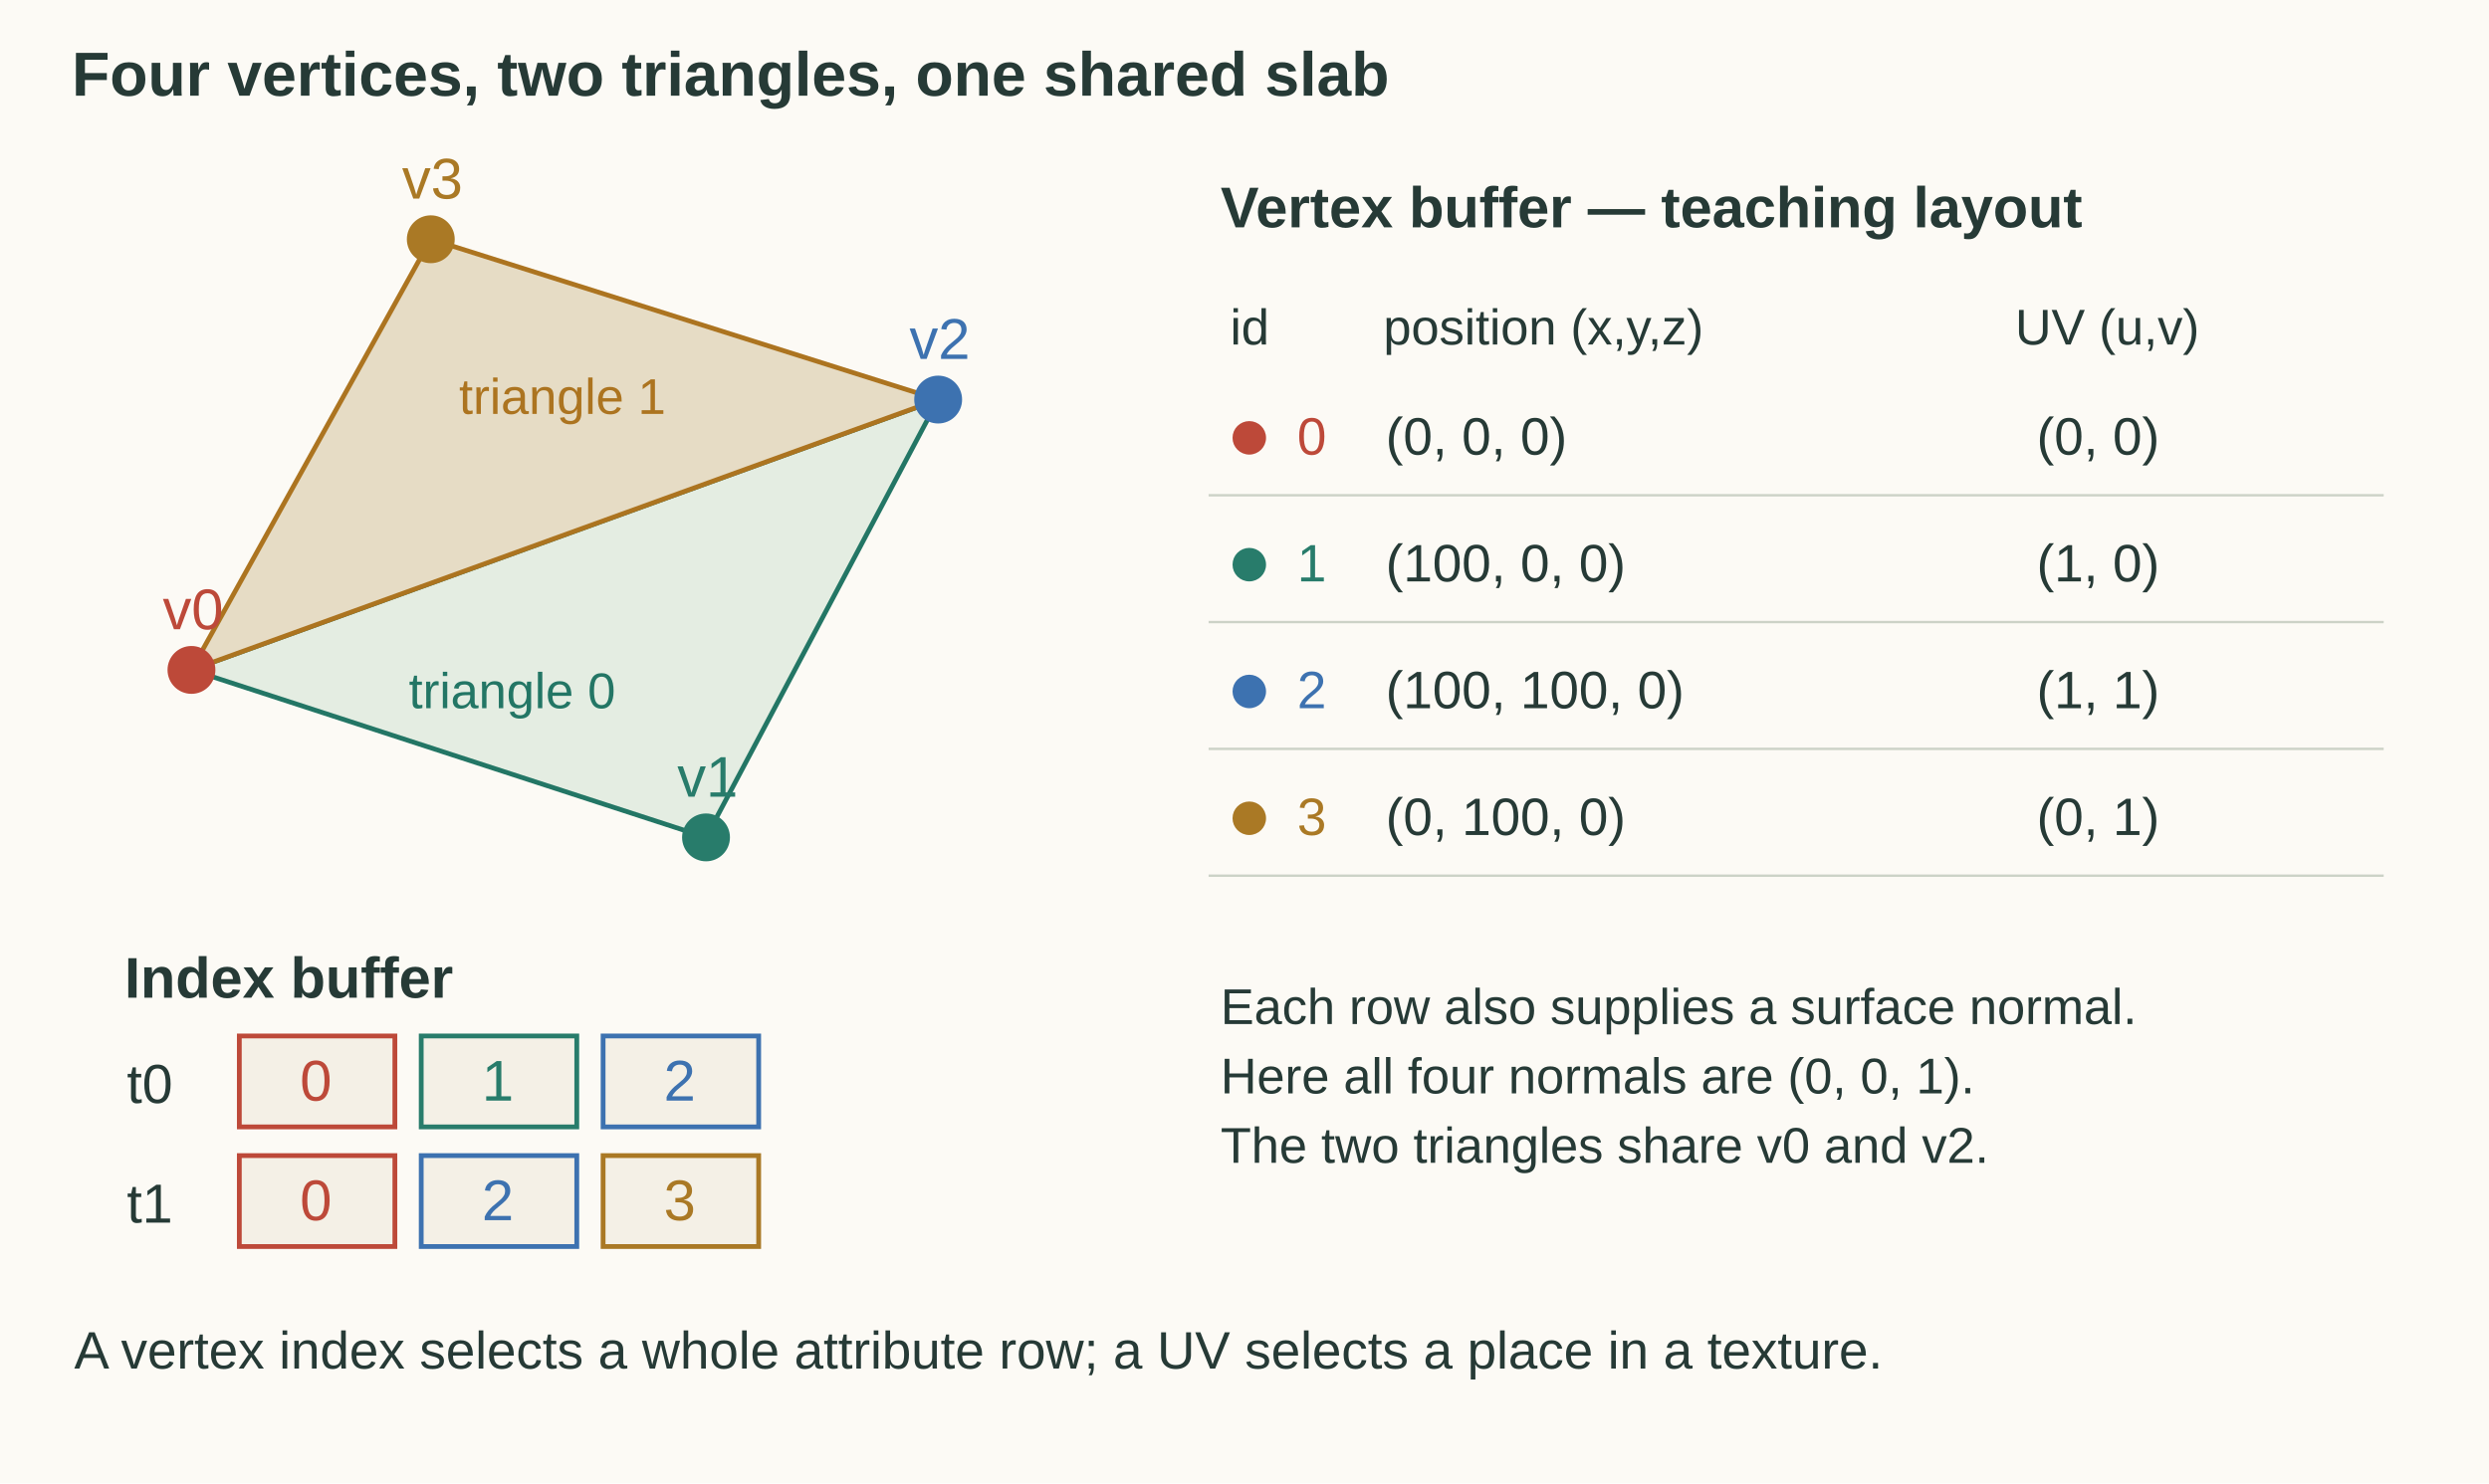
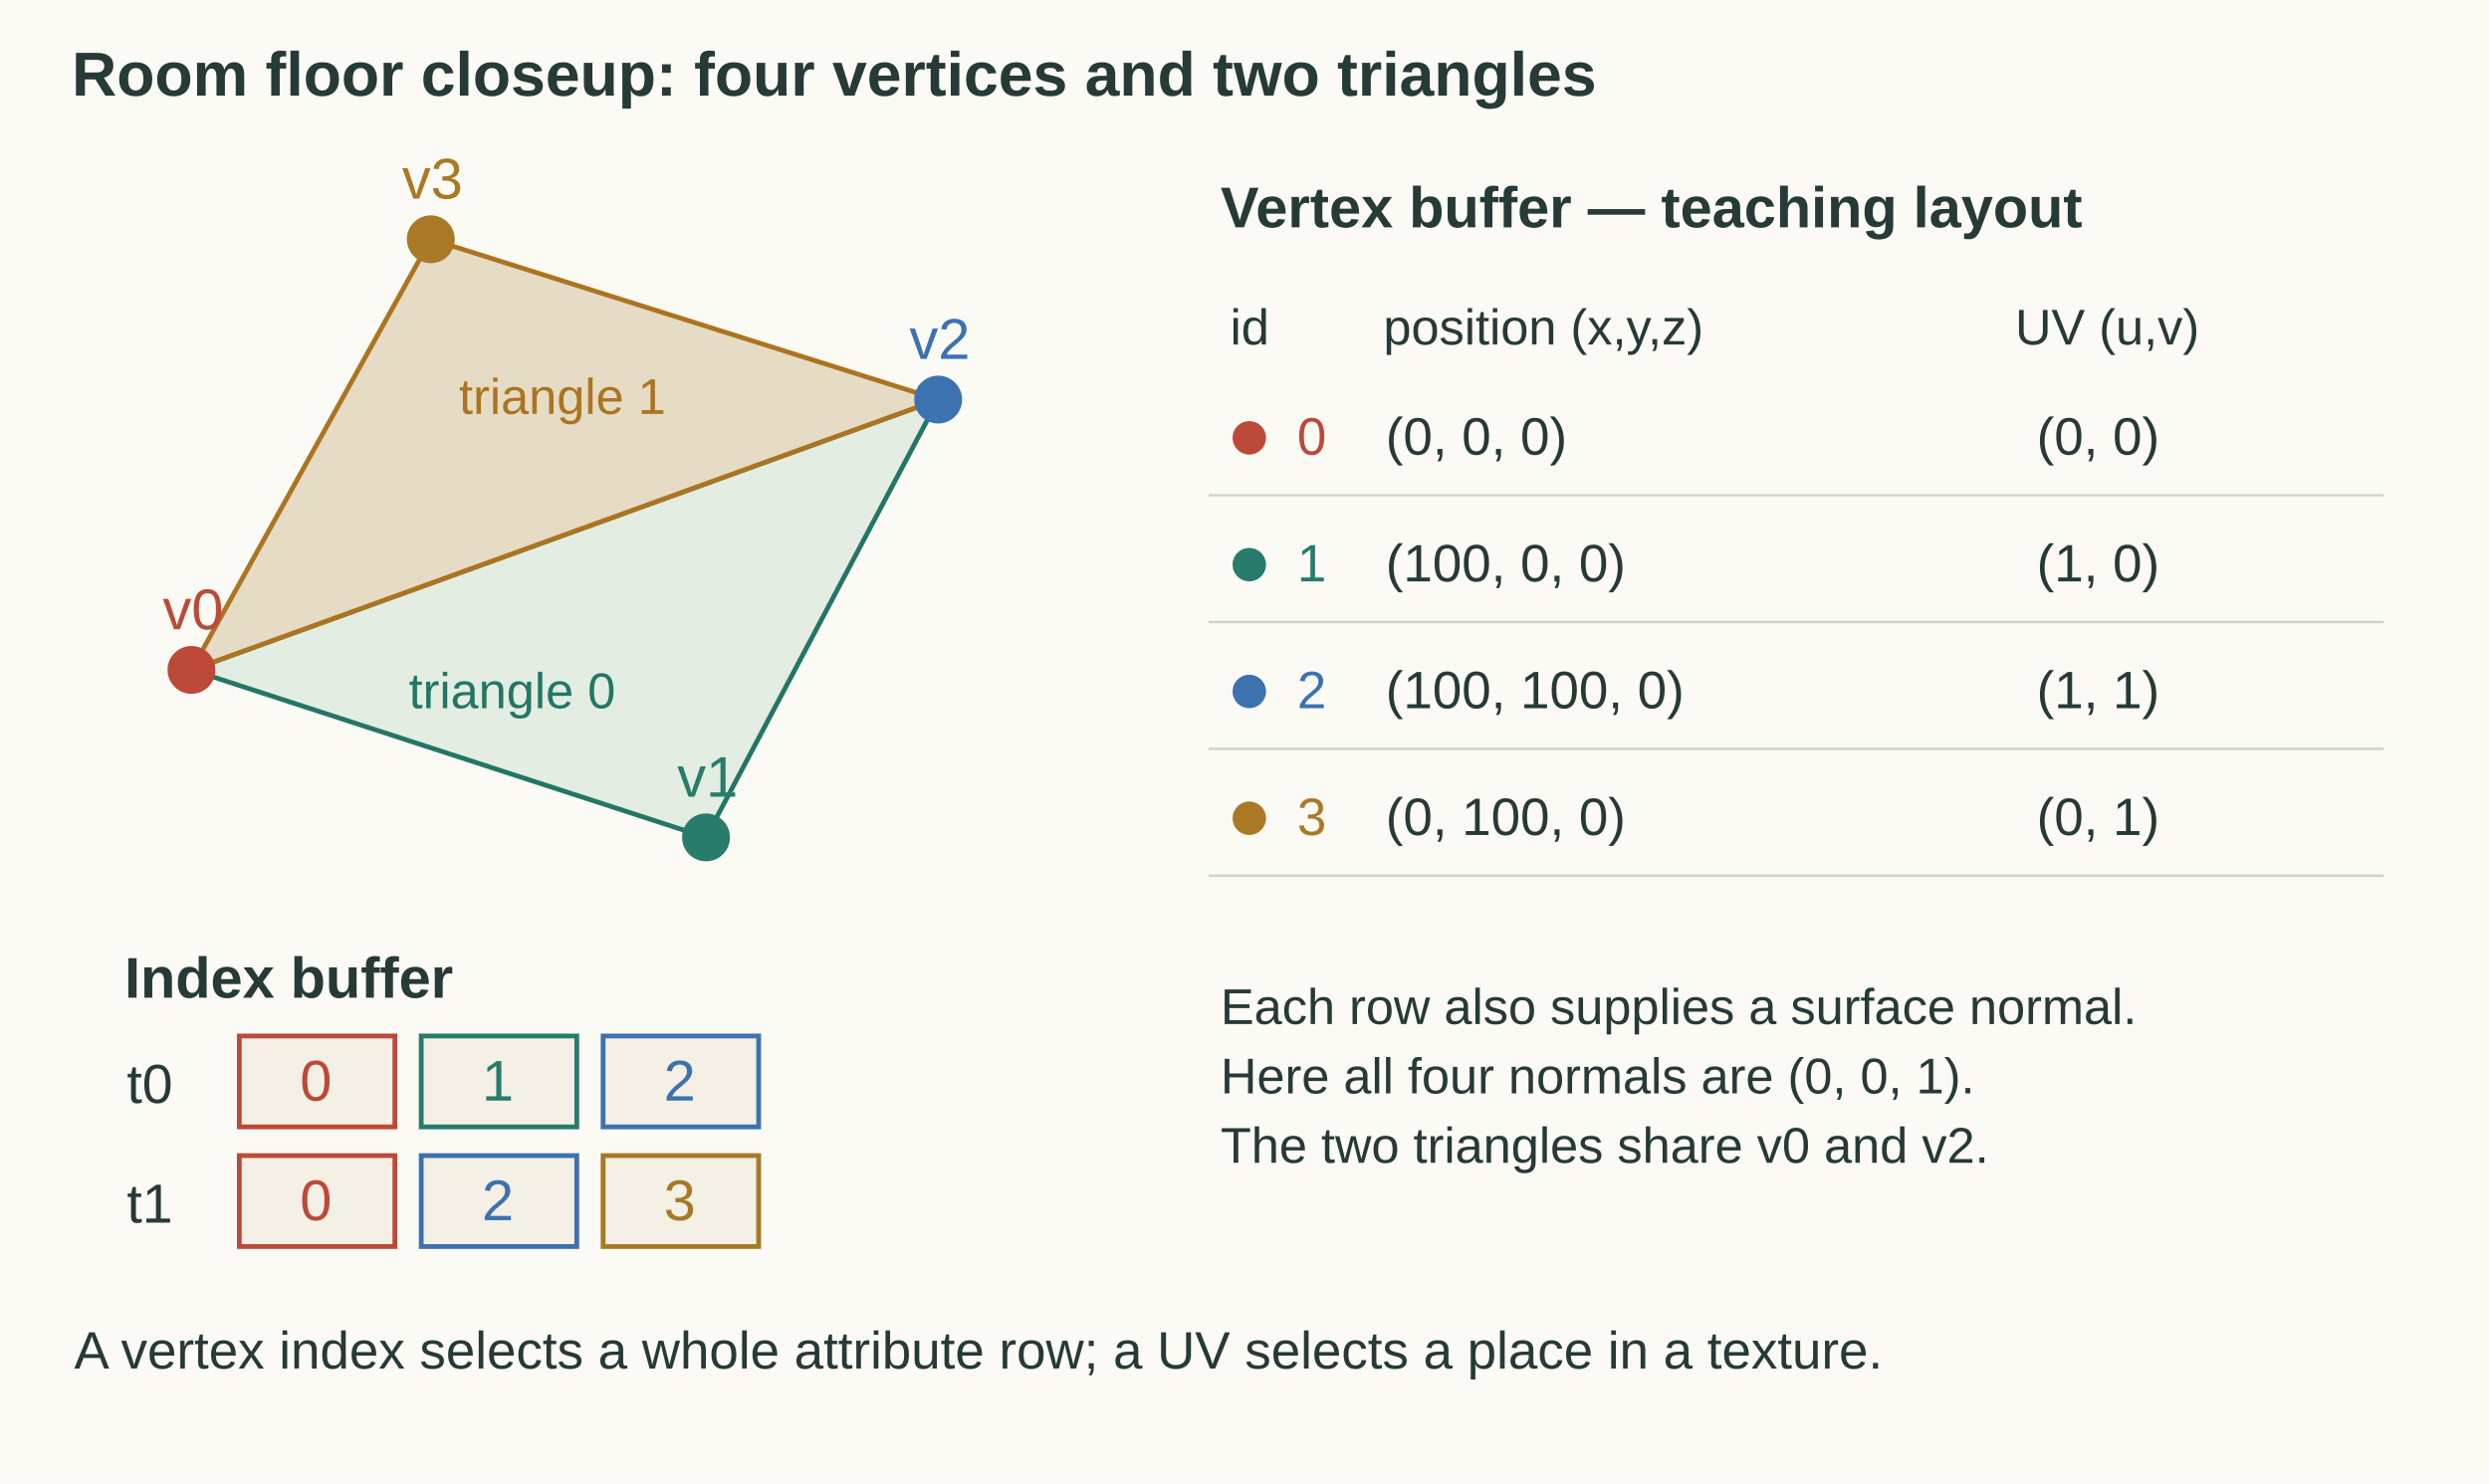
<svg xmlns="http://www.w3.org/2000/svg" viewBox="0 0 1040 620" role="img" aria-labelledby="title desc">
  <defs>
    <marker id="arrow" viewBox="0 0 10 10" refX="9" refY="5" markerWidth="7" markerHeight="7" orient="auto-start-reverse">
      <path d="M0 0L10 5L0 10Z" fill="#237665" />
    </marker>
  </defs>
  <rect width="1040" height="620" fill="#fcfaf5" />
-   <text x="30" y="40" font-family="Arial, sans-serif" font-size="26" fill="#263a36" text-anchor="start" font-weight="bold">Four vertices, two triangles, one shared slab</text>
+   <text x="30" y="40" font-family="Arial, sans-serif" font-size="26" fill="#263a36" text-anchor="start" font-weight="bold">Room floor closeup: four vertices and two triangles</text>
  <polygon points="80.00,280.00 295.00,350.00 392.00,167.00" fill="#e4ede2" stroke="#237665" stroke-width="2" />
  <polygon points="80.00,280.00 392.00,167.00 180.00,100.00" fill="#e6dcc5" stroke="#ac7420" stroke-width="2" />
  <circle cx="80" cy="280" r="9" fill="#bd4939" stroke="#bd4939" stroke-width="2" />
  <text x="68" y="263" font-family="Arial, sans-serif" font-size="24" fill="#bd4939" text-anchor="start" font-weight="normal">v0</text>
  <circle cx="295" cy="350" r="9" fill="#287c6b" stroke="#287c6b" stroke-width="2" />
  <text x="283" y="333" font-family="Arial, sans-serif" font-size="24" fill="#287c6b" text-anchor="start" font-weight="normal">v1</text>
  <circle cx="392" cy="167" r="9" fill="#3d72b0" stroke="#3d72b0" stroke-width="2" />
  <text x="380" y="150" font-family="Arial, sans-serif" font-size="24" fill="#3d72b0" text-anchor="start" font-weight="normal">v2</text>
  <circle cx="180" cy="100" r="9" fill="#aa7925" stroke="#aa7925" stroke-width="2" />
  <text x="168" y="83" font-family="Arial, sans-serif" font-size="24" fill="#aa7925" text-anchor="start" font-weight="normal">v3</text>
  <text x="214" y="296" font-family="Arial, sans-serif" font-size="21" fill="#237665" text-anchor="middle" font-weight="normal">triangle 0</text>
  <text x="235" y="173" font-family="Arial, sans-serif" font-size="21" fill="#ac7420" text-anchor="middle" font-weight="normal">triangle 1</text>
  <text x="52" y="417" font-family="Arial, sans-serif" font-size="24" fill="#263a36" text-anchor="start" font-weight="bold">Index buffer</text>
  <text x="53" y="461" font-family="Arial, sans-serif" font-size="23" fill="#263a36" text-anchor="start" font-weight="normal">t0</text>
  <rect x="100" y="433" width="65" height="38" rx="0" fill="#f4f0e6" stroke="#bd4939" stroke-width="2" />
  <text x="132" y="460" font-family="Arial, sans-serif" font-size="24" fill="#bd4939" text-anchor="middle" font-weight="normal">0</text>
  <rect x="176" y="433" width="65" height="38" rx="0" fill="#f4f0e6" stroke="#287c6b" stroke-width="2" />
  <text x="208" y="460" font-family="Arial, sans-serif" font-size="24" fill="#287c6b" text-anchor="middle" font-weight="normal">1</text>
  <rect x="252" y="433" width="65" height="38" rx="0" fill="#f4f0e6" stroke="#3d72b0" stroke-width="2" />
  <text x="284" y="460" font-family="Arial, sans-serif" font-size="24" fill="#3d72b0" text-anchor="middle" font-weight="normal">2</text>
  <text x="53" y="511" font-family="Arial, sans-serif" font-size="23" fill="#263a36" text-anchor="start" font-weight="normal">t1</text>
  <rect x="100" y="483" width="65" height="38" rx="0" fill="#f4f0e6" stroke="#bd4939" stroke-width="2" />
  <text x="132" y="510" font-family="Arial, sans-serif" font-size="24" fill="#bd4939" text-anchor="middle" font-weight="normal">0</text>
  <rect x="176" y="483" width="65" height="38" rx="0" fill="#f4f0e6" stroke="#3d72b0" stroke-width="2" />
  <text x="208" y="510" font-family="Arial, sans-serif" font-size="24" fill="#3d72b0" text-anchor="middle" font-weight="normal">2</text>
  <rect x="252" y="483" width="65" height="38" rx="0" fill="#f4f0e6" stroke="#aa7925" stroke-width="2" />
  <text x="284" y="510" font-family="Arial, sans-serif" font-size="24" fill="#aa7925" text-anchor="middle" font-weight="normal">3</text>
  <text x="510" y="95" font-family="Arial, sans-serif" font-size="24" fill="#263a36" text-anchor="start" font-weight="bold">Vertex buffer — teaching layout</text>
  <text x="514" y="144" font-family="Arial, sans-serif" font-size="21" fill="#263a36" text-anchor="start" font-weight="normal">id</text>
  <text x="578" y="144" font-family="Arial, sans-serif" font-size="21" fill="#263a36" text-anchor="start" font-weight="normal">position (x,y,z)</text>
  <text x="842" y="144" font-family="Arial, sans-serif" font-size="21" fill="#263a36" text-anchor="start" font-weight="normal">UV (u,v)</text>
  <line x1="505" y1="207" x2="996" y2="207" stroke="#ccd2c7" stroke-width="1" />
  <circle cx="522" cy="183" r="6" fill="#bd4939" stroke="#bd4939" stroke-width="2" />
  <text x="542" y="190" font-family="Arial, sans-serif" font-size="22" fill="#bd4939" text-anchor="start" font-weight="normal">0</text>
  <text x="579" y="190" font-family="Arial, sans-serif" font-size="22" fill="#263a36" text-anchor="start" font-weight="normal">(0, 0, 0)</text>
  <text x="851" y="190" font-family="Arial, sans-serif" font-size="22" fill="#263a36" text-anchor="start" font-weight="normal">(0, 0)</text>
  <line x1="505" y1="260" x2="996" y2="260" stroke="#ccd2c7" stroke-width="1" />
  <circle cx="522" cy="236" r="6" fill="#287c6b" stroke="#287c6b" stroke-width="2" />
  <text x="542" y="243" font-family="Arial, sans-serif" font-size="22" fill="#287c6b" text-anchor="start" font-weight="normal">1</text>
  <text x="579" y="243" font-family="Arial, sans-serif" font-size="22" fill="#263a36" text-anchor="start" font-weight="normal">(100, 0, 0)</text>
  <text x="851" y="243" font-family="Arial, sans-serif" font-size="22" fill="#263a36" text-anchor="start" font-weight="normal">(1, 0)</text>
  <line x1="505" y1="313" x2="996" y2="313" stroke="#ccd2c7" stroke-width="1" />
  <circle cx="522" cy="289" r="6" fill="#3d72b0" stroke="#3d72b0" stroke-width="2" />
  <text x="542" y="296" font-family="Arial, sans-serif" font-size="22" fill="#3d72b0" text-anchor="start" font-weight="normal">2</text>
  <text x="579" y="296" font-family="Arial, sans-serif" font-size="22" fill="#263a36" text-anchor="start" font-weight="normal">(100, 100, 0)</text>
  <text x="851" y="296" font-family="Arial, sans-serif" font-size="22" fill="#263a36" text-anchor="start" font-weight="normal">(1, 1)</text>
  <line x1="505" y1="366" x2="996" y2="366" stroke="#ccd2c7" stroke-width="1" />
  <circle cx="522" cy="342" r="6" fill="#aa7925" stroke="#aa7925" stroke-width="2" />
  <text x="542" y="349" font-family="Arial, sans-serif" font-size="22" fill="#aa7925" text-anchor="start" font-weight="normal">3</text>
  <text x="579" y="349" font-family="Arial, sans-serif" font-size="22" fill="#263a36" text-anchor="start" font-weight="normal">(0, 100, 0)</text>
  <text x="851" y="349" font-family="Arial, sans-serif" font-size="22" fill="#263a36" text-anchor="start" font-weight="normal">(0, 1)</text>
  <text x="510" y="428" font-family="Arial, sans-serif" font-size="21" fill="#263a36" text-anchor="start" font-weight="normal">Each row also supplies a surface normal.</text>
  <text x="510" y="457" font-family="Arial, sans-serif" font-size="21" fill="#263a36" text-anchor="start" font-weight="normal">Here all four normals are (0, 0, 1).</text>
  <text x="510" y="486" font-family="Arial, sans-serif" font-size="21" fill="#263a36" text-anchor="start" font-weight="normal">The two triangles share v0 and v2.</text>
  <text x="31" y="572" font-family="Arial, sans-serif" font-size="22" fill="#263a36" text-anchor="start" font-weight="normal">A vertex index selects a whole attribute row; a UV selects a place in a texture.</text>
</svg>
